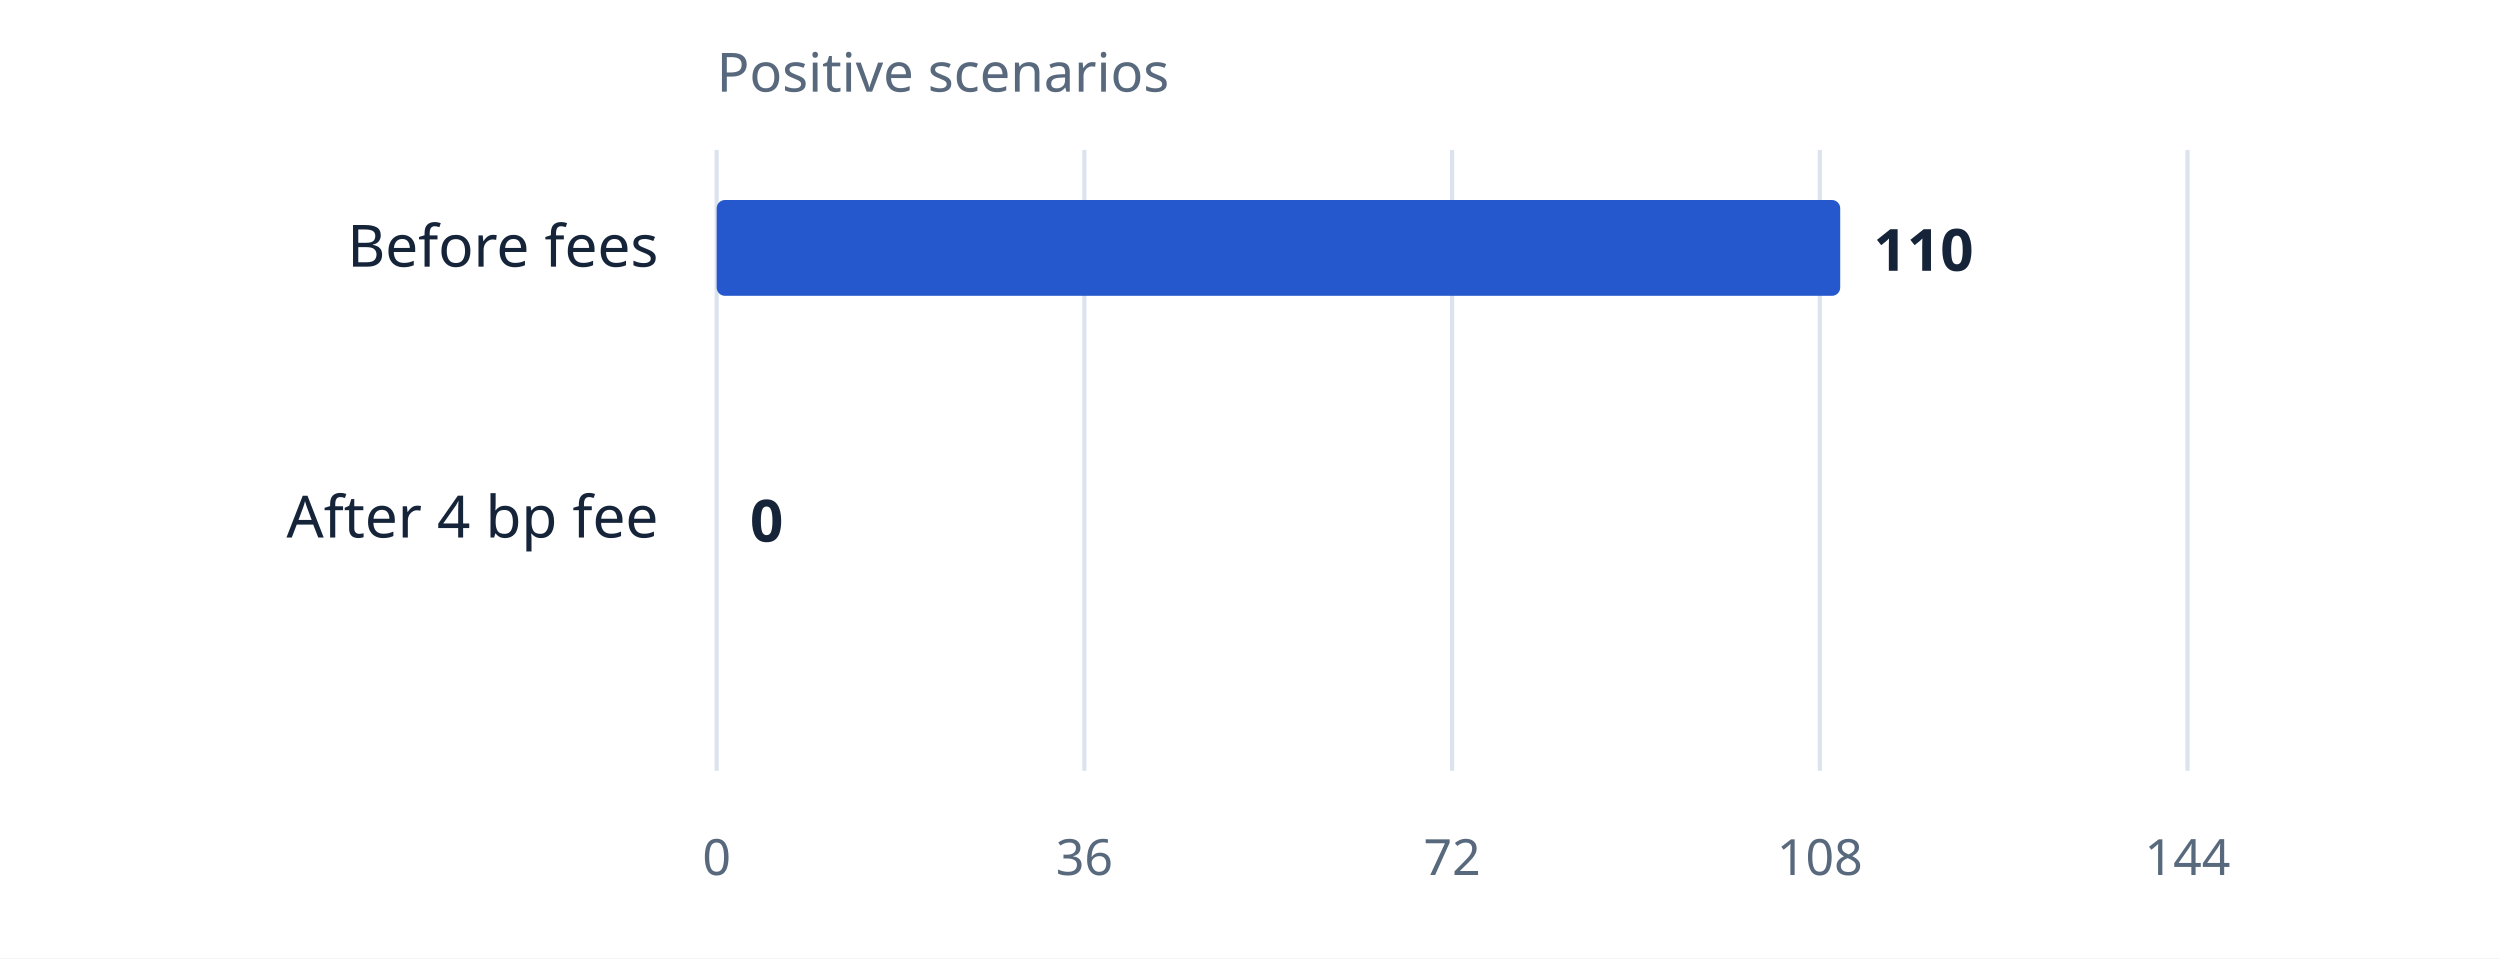
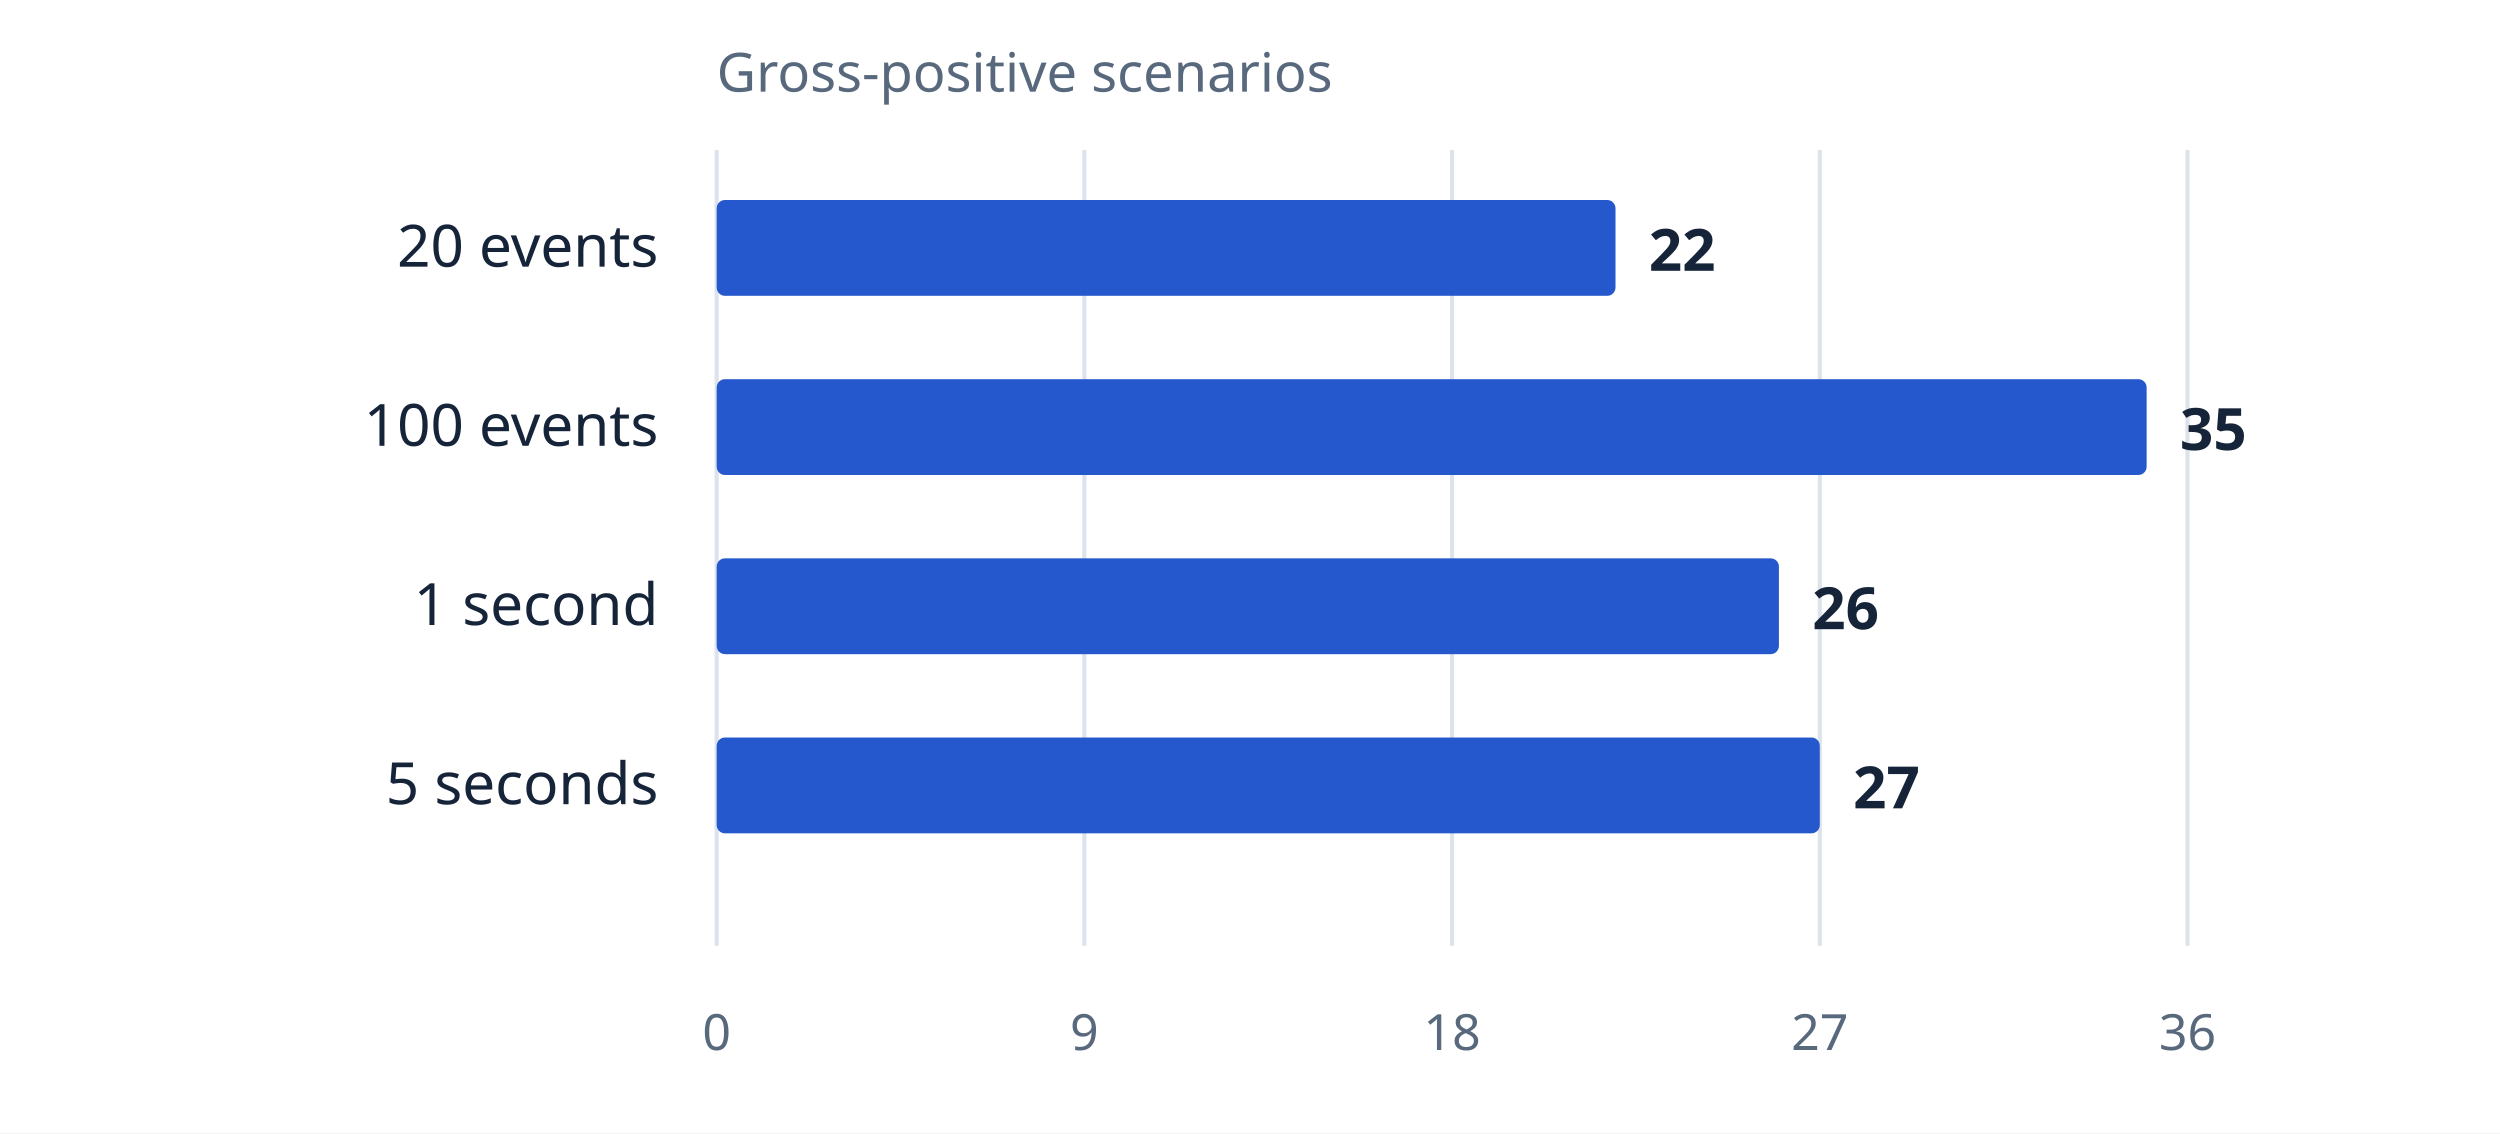
- <svg xmlns="http://www.w3.org/2000/svg" viewBox="0 0 600 230" role="img" aria-label="110 scenarios positive before fees and zero positive after fees" style="font-family:system-ui,sans-serif">
-   <rect width="600" height="230" fill="white" />
-   <text x="172.00" y="22.00" font-size="13" fill="#59697d" text-anchor="start" font-weight="400">Positive scenarios</text>
-   <line x1="172.00" y1="36.00" x2="172.00" y2="185.00" stroke="#dce3ec" stroke-width="1" />
-   <text x="172.00" y="210.00" font-size="12" fill="#59697d" text-anchor="middle" font-weight="400">0</text>
-   <line x1="260.25" y1="36.00" x2="260.25" y2="185.00" stroke="#dce3ec" stroke-width="1" />
-   <text x="260.25" y="210.00" font-size="12" fill="#59697d" text-anchor="middle" font-weight="400">36</text>
-   <line x1="348.50" y1="36.00" x2="348.50" y2="185.00" stroke="#dce3ec" stroke-width="1" />
-   <text x="348.50" y="210.00" font-size="12" fill="#59697d" text-anchor="middle" font-weight="400">72</text>
-   <line x1="436.75" y1="36.00" x2="436.75" y2="185.00" stroke="#dce3ec" stroke-width="1" />
-   <text x="436.75" y="210.00" font-size="12" fill="#59697d" text-anchor="middle" font-weight="400">108</text>
-   <line x1="525.00" y1="36.00" x2="525.00" y2="185.00" stroke="#dce3ec" stroke-width="1" />
-   <text x="525.00" y="210.00" font-size="12" fill="#59697d" text-anchor="middle" font-weight="400">144</text>
-   <text x="158.00" y="64.00" font-size="14" fill="#16243a" text-anchor="end" font-weight="400">Before fees</text>
-   <rect x="172" y="48.0" width="269.653" height="23" rx="2" fill="#2458cc" />
-   <text x="449.65" y="65.00" font-size="14" fill="#16243a" text-anchor="start" font-weight="600">110</text>
-   <text x="158.00" y="129.00" font-size="14" fill="#16243a" text-anchor="end" font-weight="400">After 4 bp fee</text>
-   <rect x="172" y="113.0" width="0.000" height="23" rx="2" fill="#b65520" />
-   <text x="180.00" y="130.00" font-size="14" fill="#16243a" text-anchor="start" font-weight="600">0</text>
+ <svg xmlns="http://www.w3.org/2000/svg" viewBox="0 0 600 272" role="img" aria-label="Gross-positive scenarios by forecast horizon" style="font-family:system-ui,sans-serif">
+   <rect width="600" height="272" fill="white" />
+   <text x="172.00" y="22.00" font-size="13" fill="#59697d" text-anchor="start" font-weight="400">Gross-positive scenarios</text>
+   <line x1="172.00" y1="36.00" x2="172.00" y2="227.00" stroke="#dce3ec" stroke-width="1" />
+   <text x="172.00" y="252.00" font-size="12" fill="#59697d" text-anchor="middle" font-weight="400">0</text>
+   <line x1="260.25" y1="36.00" x2="260.25" y2="227.00" stroke="#dce3ec" stroke-width="1" />
+   <text x="260.25" y="252.00" font-size="12" fill="#59697d" text-anchor="middle" font-weight="400">9</text>
+   <line x1="348.50" y1="36.00" x2="348.50" y2="227.00" stroke="#dce3ec" stroke-width="1" />
+   <text x="348.50" y="252.00" font-size="12" fill="#59697d" text-anchor="middle" font-weight="400">18</text>
+   <line x1="436.75" y1="36.00" x2="436.75" y2="227.00" stroke="#dce3ec" stroke-width="1" />
+   <text x="436.75" y="252.00" font-size="12" fill="#59697d" text-anchor="middle" font-weight="400">27</text>
+   <line x1="525.00" y1="36.00" x2="525.00" y2="227.00" stroke="#dce3ec" stroke-width="1" />
+   <text x="525.00" y="252.00" font-size="12" fill="#59697d" text-anchor="middle" font-weight="400">36</text>
+   <text x="158.00" y="64.00" font-size="14" fill="#16243a" text-anchor="end" font-weight="400">20 events</text>
+   <rect x="172" y="48.0" width="215.722" height="23" rx="2" fill="#2458cc" />
+   <text x="395.72" y="65.00" font-size="14" fill="#16243a" text-anchor="start" font-weight="600">22</text>
+   <text x="158.00" y="107.00" font-size="14" fill="#16243a" text-anchor="end" font-weight="400">100 events</text>
+   <rect x="172" y="91.0" width="343.194" height="23" rx="2" fill="#2458cc" />
+   <text x="523.19" y="108.00" font-size="14" fill="#16243a" text-anchor="start" font-weight="600">35</text>
+   <text x="158.00" y="150.00" font-size="14" fill="#16243a" text-anchor="end" font-weight="400">1 second</text>
+   <rect x="172" y="134.0" width="254.944" height="23" rx="2" fill="#2458cc" />
+   <text x="434.94" y="151.00" font-size="14" fill="#16243a" text-anchor="start" font-weight="600">26</text>
+   <text x="158.00" y="193.00" font-size="14" fill="#16243a" text-anchor="end" font-weight="400">5 seconds</text>
+   <rect x="172" y="177.0" width="264.750" height="23" rx="2" fill="#2458cc" />
+   <text x="444.75" y="194.00" font-size="14" fill="#16243a" text-anchor="start" font-weight="600">27</text>
</svg>
